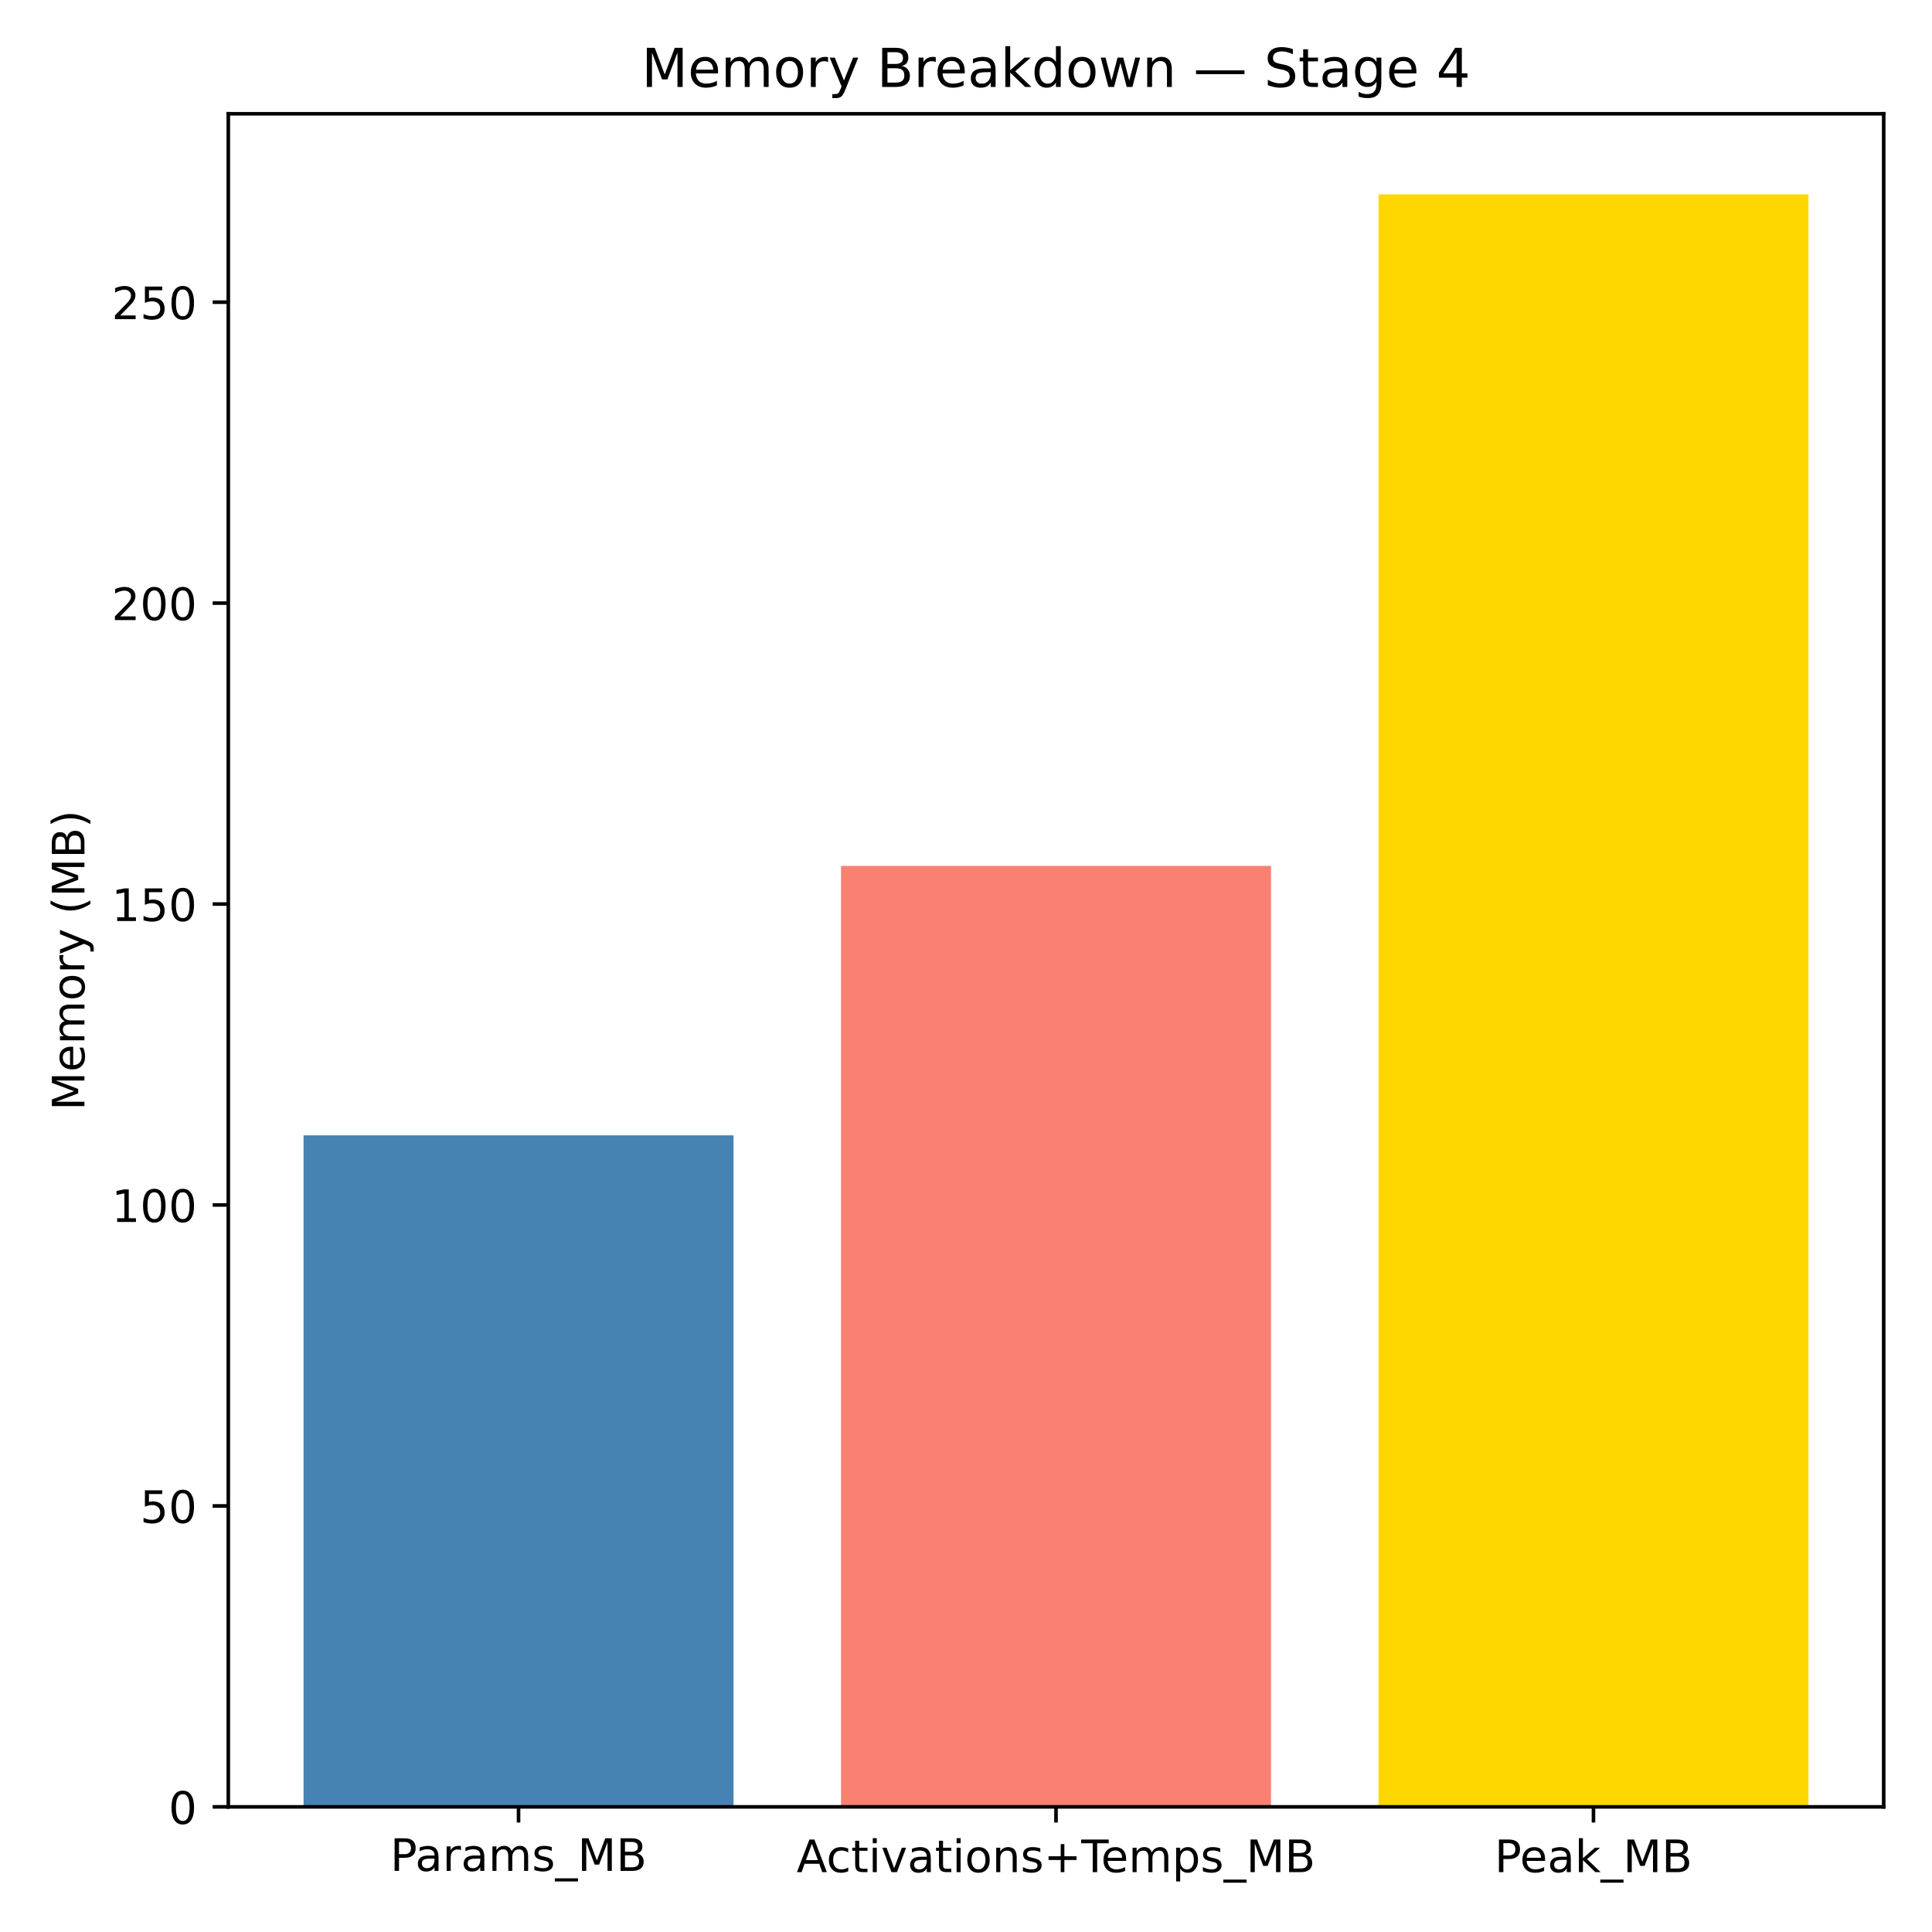
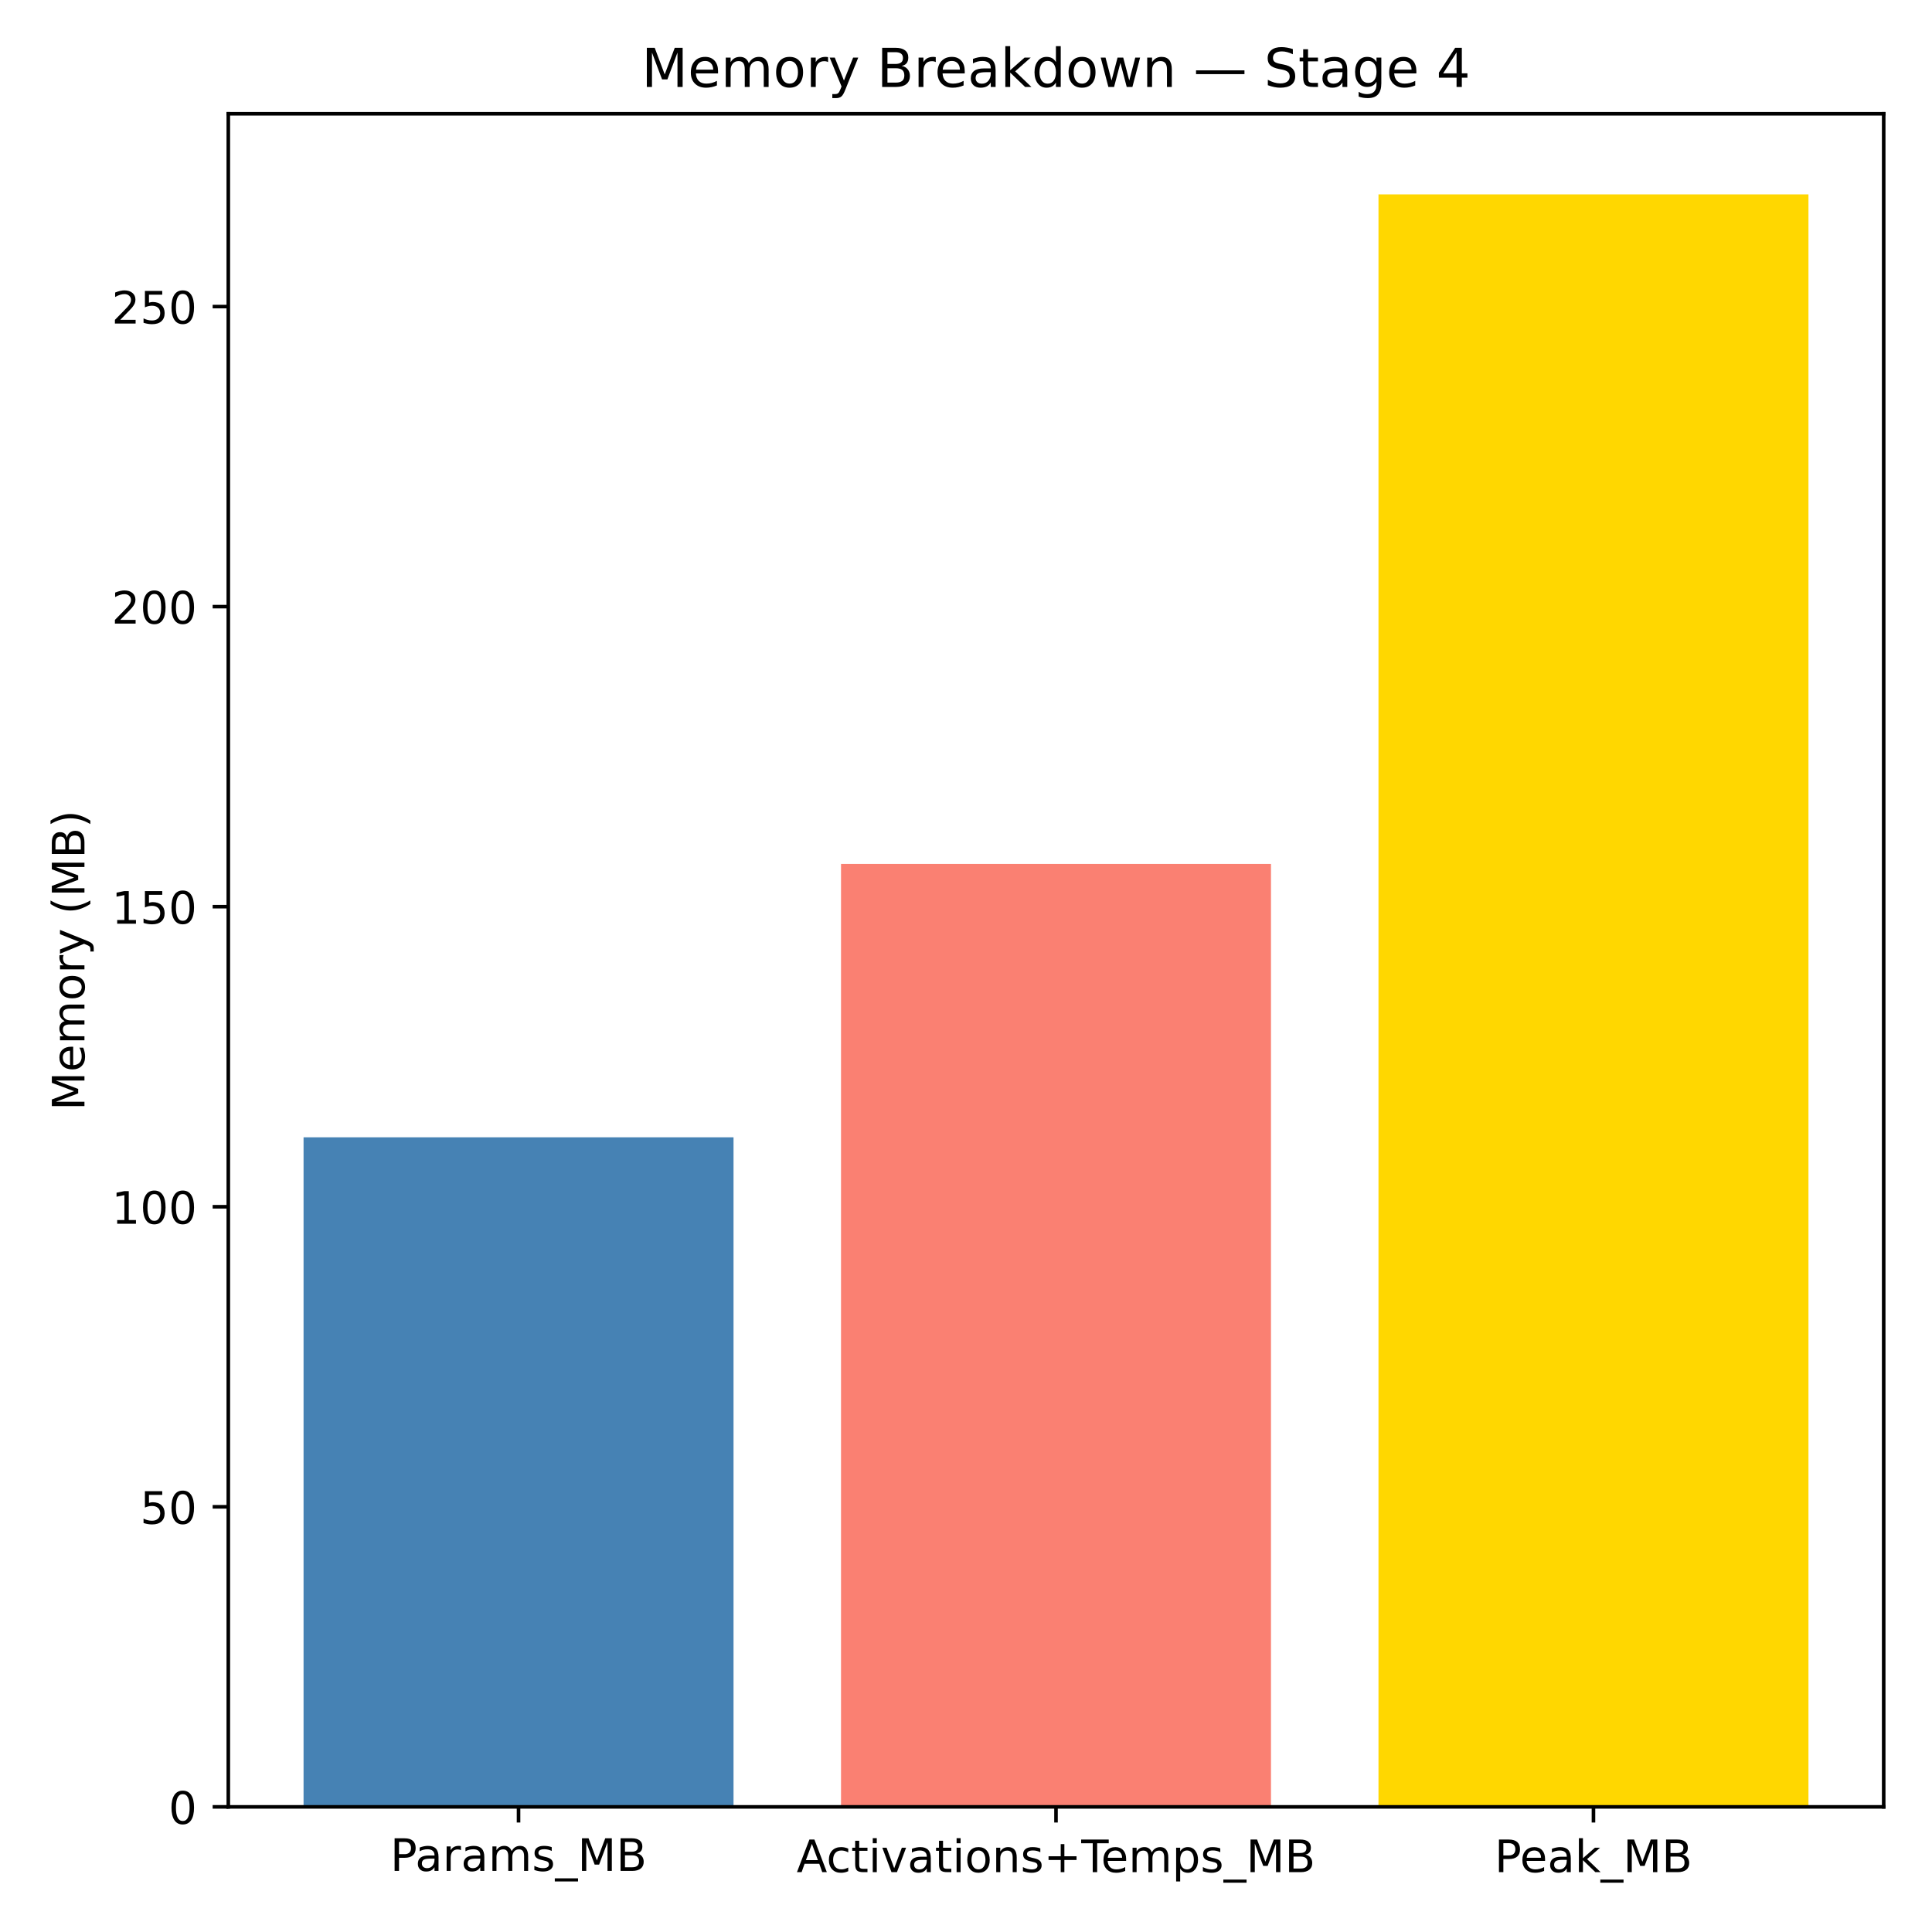
<svg xmlns="http://www.w3.org/2000/svg" xmlns:xlink="http://www.w3.org/1999/xlink" width="432pt" height="432pt" viewBox="0 0 432 432" version="1.1">
  <defs>
    <style type="text/css">*{stroke-linejoin: round; stroke-linecap: butt}</style>
  </defs>
  <g id="figure_1">
    <g id="patch_1">
      <path d="M 0 432  L 432 432  L 432 0  L 0 0  z " style="fill: #ffffff" />
    </g>
    <g id="axes_1">
      <g id="patch_2">
        <path d="M 51.05 404.019  L 421.2 404.019  L 421.2 25.44  L 51.05 25.44  z " style="fill: #ffffff" />
      </g>
      <g id="patch_3">
-         <path d="M 67.875 404.019  L 164.018 404.019  L 164.018 253.865  L 67.875 253.865  z " clip-path="url(#pe699f7c16c)" style="fill: #4682b4" />
+         <path d="M 67.875 404.019  L 164.018 404.019  L 164.018 254.304  L 67.875 254.304  z " clip-path="url(#p3f35f0828a)" style="fill: #4682b4" />
      </g>
      <g id="patch_4">
-         <path d="M 188.054 404.019  L 284.196 404.019  L 284.196 193.622  L 188.054 193.622  z " clip-path="url(#pe699f7c16c)" style="fill: #fa8072" />
+         <path d="M 188.054 404.019  L 284.196 404.019  L 284.196 193.182  L 188.054 193.182  z " clip-path="url(#p3f35f0828a)" style="fill: #fa8072" />
      </g>
      <g id="patch_5">
-         <path d="M 308.232 404.019  L 404.375 404.019  L 404.375 43.468  L 308.232 43.468  z " clip-path="url(#pe699f7c16c)" style="fill: #ffd700" />
+         <path d="M 308.232 404.019  L 404.375 404.019  L 404.375 43.468  L 308.232 43.468  z " clip-path="url(#p3f35f0828a)" style="fill: #ffd700" />
      </g>
      <g id="matplotlib.axis_1">
        <g id="xtick_1">
          <g id="line2d_1">
            <defs>
-               <path id="m56f0dc0c00" d="M 0 0  L 0 3.5  " style="stroke: #000000; stroke-width: 0.8" />
+               <path id="m54f31efae5" d="M 0 0  L 0 3.5  " style="stroke: #000000; stroke-width: 0.8" />
            </defs>
            <g>
-               <use xlink:href="#m56f0dc0c00" x="115.946" y="404.019" style="stroke: #000000; stroke-width: 0.8" />
+               <use xlink:href="#m54f31efae5" x="115.946" y="404.019" style="stroke: #000000; stroke-width: 0.8" />
            </g>
          </g>
          <g id="text_1">
            <g transform="translate(87.25346 418.3391) scale(0.1 -0.1)">
              <defs>
                <path id="DejaVuSans-50" d="M 1259 4147  L 1259 2394  L 2053 2394  Q 2494 2394 2734 2622  Q 2975 2850 2975 3272  Q 2975 3691 2734 3919  Q 2494 4147 2053 4147  L 1259 4147  z M 628 4666  L 2053 4666  Q 2838 4666 3239 4311  Q 3641 3956 3641 3272  Q 3641 2581 3239 2228  Q 2838 1875 2053 1875  L 1259 1875  L 1259 0  L 628 0  L 628 4666  z " transform="scale(0.015625)" />
                <path id="DejaVuSans-61" d="M 2194 1759  Q 1497 1759 1228 1600  Q 959 1441 959 1056  Q 959 750 1161 570  Q 1363 391 1709 391  Q 2188 391 2477 730  Q 2766 1069 2766 1631  L 2766 1759  L 2194 1759  z M 3341 1997  L 3341 0  L 2766 0  L 2766 531  Q 2569 213 2275 61  Q 1981 -91 1556 -91  Q 1019 -91 701 211  Q 384 513 384 1019  Q 384 1609 779 1909  Q 1175 2209 1959 2209  L 2766 2209  L 2766 2266  Q 2766 2663 2505 2880  Q 2244 3097 1772 3097  Q 1472 3097 1187 3025  Q 903 2953 641 2809  L 641 3341  Q 956 3463 1253 3523  Q 1550 3584 1831 3584  Q 2591 3584 2966 3190  Q 3341 2797 3341 1997  z " transform="scale(0.015625)" />
                <path id="DejaVuSans-72" d="M 2631 2963  Q 2534 3019 2420 3045  Q 2306 3072 2169 3072  Q 1681 3072 1420 2755  Q 1159 2438 1159 1844  L 1159 0  L 581 0  L 581 3500  L 1159 3500  L 1159 2956  Q 1341 3275 1631 3429  Q 1922 3584 2338 3584  Q 2397 3584 2469 3576  Q 2541 3569 2628 3553  L 2631 2963  z " transform="scale(0.015625)" />
                <path id="DejaVuSans-6d" d="M 3328 2828  Q 3544 3216 3844 3400  Q 4144 3584 4550 3584  Q 5097 3584 5394 3201  Q 5691 2819 5691 2113  L 5691 0  L 5113 0  L 5113 2094  Q 5113 2597 4934 2840  Q 4756 3084 4391 3084  Q 3944 3084 3684 2787  Q 3425 2491 3425 1978  L 3425 0  L 2847 0  L 2847 2094  Q 2847 2600 2669 2842  Q 2491 3084 2119 3084  Q 1678 3084 1418 2786  Q 1159 2488 1159 1978  L 1159 0  L 581 0  L 581 3500  L 1159 3500  L 1159 2956  Q 1356 3278 1631 3431  Q 1906 3584 2284 3584  Q 2666 3584 2933 3390  Q 3200 3197 3328 2828  z " transform="scale(0.015625)" />
                <path id="DejaVuSans-73" d="M 2834 3397  L 2834 2853  Q 2591 2978 2328 3040  Q 2066 3103 1784 3103  Q 1356 3103 1142 2972  Q 928 2841 928 2578  Q 928 2378 1081 2264  Q 1234 2150 1697 2047  L 1894 2003  Q 2506 1872 2764 1633  Q 3022 1394 3022 966  Q 3022 478 2636 193  Q 2250 -91 1575 -91  Q 1294 -91 989 -36  Q 684 19 347 128  L 347 722  Q 666 556 975 473  Q 1284 391 1588 391  Q 1994 391 2212 530  Q 2431 669 2431 922  Q 2431 1156 2273 1281  Q 2116 1406 1581 1522  L 1381 1569  Q 847 1681 609 1914  Q 372 2147 372 2553  Q 372 3047 722 3315  Q 1072 3584 1716 3584  Q 2034 3584 2315 3537  Q 2597 3491 2834 3397  z " transform="scale(0.015625)" />
                <path id="DejaVuSans-5f" d="M 3263 -1063  L 3263 -1509  L -63 -1509  L -63 -1063  L 3263 -1063  z " transform="scale(0.015625)" />
                <path id="DejaVuSans-4d" d="M 628 4666  L 1569 4666  L 2759 1491  L 3956 4666  L 4897 4666  L 4897 0  L 4281 0  L 4281 4097  L 3078 897  L 2444 897  L 1241 4097  L 1241 0  L 628 0  L 628 4666  z " transform="scale(0.015625)" />
                <path id="DejaVuSans-42" d="M 1259 2228  L 1259 519  L 2272 519  Q 2781 519 3026 730  Q 3272 941 3272 1375  Q 3272 1813 3026 2020  Q 2781 2228 2272 2228  L 1259 2228  z M 1259 4147  L 1259 2741  L 2194 2741  Q 2656 2741 2882 2914  Q 3109 3088 3109 3444  Q 3109 3797 2882 3972  Q 2656 4147 2194 4147  L 1259 4147  z M 628 4666  L 2241 4666  Q 2963 4666 3353 4366  Q 3744 4066 3744 3513  Q 3744 3084 3544 2831  Q 3344 2578 2956 2516  Q 3422 2416 3680 2098  Q 3938 1781 3938 1306  Q 3938 681 3513 340  Q 3088 0 2303 0  L 628 0  L 628 4666  z " transform="scale(0.015625)" />
              </defs>
              <use xlink:href="#DejaVuSans-50" />
              <use xlink:href="#DejaVuSans-61" transform="translate(55.80273 0)" />
              <use xlink:href="#DejaVuSans-72" transform="translate(117.082 0)" />
              <use xlink:href="#DejaVuSans-61" transform="translate(158.1953 0)" />
              <use xlink:href="#DejaVuSans-6d" transform="translate(219.4746 0)" />
              <use xlink:href="#DejaVuSans-73" transform="translate(316.8867 0)" />
              <use xlink:href="#DejaVuSans-5f" transform="translate(368.9863 0)" />
              <use xlink:href="#DejaVuSans-4d" transform="translate(418.9863 0)" />
              <use xlink:href="#DejaVuSans-42" transform="translate(505.2656 0)" />
            </g>
          </g>
        </g>
        <g id="xtick_2">
          <g id="line2d_2">
            <g>
-               <use xlink:href="#m56f0dc0c00" x="236.125" y="404.019" style="stroke: #000000; stroke-width: 0.8" />
+               <use xlink:href="#m54f31efae5" x="236.125" y="404.019" style="stroke: #000000; stroke-width: 0.8" />
            </g>
          </g>
          <g id="text_2">
            <g transform="translate(178.1242 418.6172) scale(0.1 -0.1)">
              <defs>
                <path id="DejaVuSans-41" d="M 2188 4044  L 1331 1722  L 3047 1722  L 2188 4044  z M 1831 4666  L 2547 4666  L 4325 0  L 3669 0  L 3244 1197  L 1141 1197  L 716 0  L 50 0  L 1831 4666  z " transform="scale(0.015625)" />
                <path id="DejaVuSans-63" d="M 3122 3366  L 3122 2828  Q 2878 2963 2633 3030  Q 2388 3097 2138 3097  Q 1578 3097 1268 2742  Q 959 2388 959 1747  Q 959 1106 1268 751  Q 1578 397 2138 397  Q 2388 397 2633 464  Q 2878 531 3122 666  L 3122 134  Q 2881 22 2623 -34  Q 2366 -91 2075 -91  Q 1284 -91 818 406  Q 353 903 353 1747  Q 353 2603 823 3093  Q 1294 3584 2113 3584  Q 2378 3584 2631 3529  Q 2884 3475 3122 3366  z " transform="scale(0.015625)" />
                <path id="DejaVuSans-74" d="M 1172 4494  L 1172 3500  L 2356 3500  L 2356 3053  L 1172 3053  L 1172 1153  Q 1172 725 1289 603  Q 1406 481 1766 481  L 2356 481  L 2356 0  L 1766 0  Q 1100 0 847 248  Q 594 497 594 1153  L 594 3053  L 172 3053  L 172 3500  L 594 3500  L 594 4494  L 1172 4494  z " transform="scale(0.015625)" />
                <path id="DejaVuSans-69" d="M 603 3500  L 1178 3500  L 1178 0  L 603 0  L 603 3500  z M 603 4863  L 1178 4863  L 1178 4134  L 603 4134  L 603 4863  z " transform="scale(0.015625)" />
                <path id="DejaVuSans-76" d="M 191 3500  L 800 3500  L 1894 563  L 2988 3500  L 3597 3500  L 2284 0  L 1503 0  L 191 3500  z " transform="scale(0.015625)" />
                <path id="DejaVuSans-6f" d="M 1959 3097  Q 1497 3097 1228 2736  Q 959 2375 959 1747  Q 959 1119 1226 758  Q 1494 397 1959 397  Q 2419 397 2687 759  Q 2956 1122 2956 1747  Q 2956 2369 2687 2733  Q 2419 3097 1959 3097  z M 1959 3584  Q 2709 3584 3137 3096  Q 3566 2609 3566 1747  Q 3566 888 3137 398  Q 2709 -91 1959 -91  Q 1206 -91 779 398  Q 353 888 353 1747  Q 353 2609 779 3096  Q 1206 3584 1959 3584  z " transform="scale(0.015625)" />
                <path id="DejaVuSans-6e" d="M 3513 2113  L 3513 0  L 2938 0  L 2938 2094  Q 2938 2591 2744 2837  Q 2550 3084 2163 3084  Q 1697 3084 1428 2787  Q 1159 2491 1159 1978  L 1159 0  L 581 0  L 581 3500  L 1159 3500  L 1159 2956  Q 1366 3272 1645 3428  Q 1925 3584 2291 3584  Q 2894 3584 3203 3211  Q 3513 2838 3513 2113  z " transform="scale(0.015625)" />
                <path id="DejaVuSans-2b" d="M 2944 4013  L 2944 2272  L 4684 2272  L 4684 1741  L 2944 1741  L 2944 0  L 2419 0  L 2419 1741  L 678 1741  L 678 2272  L 2419 2272  L 2419 4013  L 2944 4013  z " transform="scale(0.015625)" />
                <path id="DejaVuSans-54" d="M -19 4666  L 3928 4666  L 3928 4134  L 2272 4134  L 2272 0  L 1638 0  L 1638 4134  L -19 4134  L -19 4666  z " transform="scale(0.015625)" />
                <path id="DejaVuSans-65" d="M 3597 1894  L 3597 1613  L 953 1613  Q 991 1019 1311 708  Q 1631 397 2203 397  Q 2534 397 2845 478  Q 3156 559 3463 722  L 3463 178  Q 3153 47 2828 -22  Q 2503 -91 2169 -91  Q 1331 -91 842 396  Q 353 884 353 1716  Q 353 2575 817 3079  Q 1281 3584 2069 3584  Q 2775 3584 3186 3129  Q 3597 2675 3597 1894  z M 3022 2063  Q 3016 2534 2758 2815  Q 2500 3097 2075 3097  Q 1594 3097 1305 2825  Q 1016 2553 972 2059  L 3022 2063  z " transform="scale(0.015625)" />
                <path id="DejaVuSans-70" d="M 1159 525  L 1159 -1331  L 581 -1331  L 581 3500  L 1159 3500  L 1159 2969  Q 1341 3281 1617 3432  Q 1894 3584 2278 3584  Q 2916 3584 3314 3078  Q 3713 2572 3713 1747  Q 3713 922 3314 415  Q 2916 -91 2278 -91  Q 1894 -91 1617 61  Q 1341 213 1159 525  z M 3116 1747  Q 3116 2381 2855 2742  Q 2594 3103 2138 3103  Q 1681 3103 1420 2742  Q 1159 2381 1159 1747  Q 1159 1113 1420 752  Q 1681 391 2138 391  Q 2594 391 2855 752  Q 3116 1113 3116 1747  z " transform="scale(0.015625)" />
              </defs>
              <use xlink:href="#DejaVuSans-41" />
              <use xlink:href="#DejaVuSans-63" transform="translate(66.6582 0)" />
              <use xlink:href="#DejaVuSans-74" transform="translate(121.6387 0)" />
              <use xlink:href="#DejaVuSans-69" transform="translate(160.8477 0)" />
              <use xlink:href="#DejaVuSans-76" transform="translate(188.6309 0)" />
              <use xlink:href="#DejaVuSans-61" transform="translate(247.8105 0)" />
              <use xlink:href="#DejaVuSans-74" transform="translate(309.0898 0)" />
              <use xlink:href="#DejaVuSans-69" transform="translate(348.2988 0)" />
              <use xlink:href="#DejaVuSans-6f" transform="translate(376.082 0)" />
              <use xlink:href="#DejaVuSans-6e" transform="translate(437.2637 0)" />
              <use xlink:href="#DejaVuSans-73" transform="translate(500.6426 0)" />
              <use xlink:href="#DejaVuSans-2b" transform="translate(552.7422 0)" />
              <use xlink:href="#DejaVuSans-54" transform="translate(636.5312 0)" />
              <use xlink:href="#DejaVuSans-65" transform="translate(680.6152 0)" />
              <use xlink:href="#DejaVuSans-6d" transform="translate(742.1387 0)" />
              <use xlink:href="#DejaVuSans-70" transform="translate(839.5508 0)" />
              <use xlink:href="#DejaVuSans-73" transform="translate(903.0273 0)" />
              <use xlink:href="#DejaVuSans-5f" transform="translate(955.127 0)" />
              <use xlink:href="#DejaVuSans-4d" transform="translate(1005.127 0)" />
              <use xlink:href="#DejaVuSans-42" transform="translate(1091.406 0)" />
            </g>
          </g>
        </g>
        <g id="xtick_3">
          <g id="line2d_3">
            <g>
-               <use xlink:href="#m56f0dc0c00" x="356.304" y="404.019" style="stroke: #000000; stroke-width: 0.8" />
+               <use xlink:href="#m54f31efae5" x="356.304" y="404.019" style="stroke: #000000; stroke-width: 0.8" />
            </g>
          </g>
          <g id="text_3">
            <g transform="translate(334.1895 418.6172) scale(0.1 -0.1)">
              <defs>
                <path id="DejaVuSans-6b" d="M 581 4863  L 1159 4863  L 1159 1991  L 2875 3500  L 3609 3500  L 1753 1863  L 3688 0  L 2938 0  L 1159 1709  L 1159 0  L 581 0  L 581 4863  z " transform="scale(0.015625)" />
              </defs>
              <use xlink:href="#DejaVuSans-50" />
              <use xlink:href="#DejaVuSans-65" transform="translate(56.67773 0)" />
              <use xlink:href="#DejaVuSans-61" transform="translate(118.2012 0)" />
              <use xlink:href="#DejaVuSans-6b" transform="translate(179.4805 0)" />
              <use xlink:href="#DejaVuSans-5f" transform="translate(237.3906 0)" />
              <use xlink:href="#DejaVuSans-4d" transform="translate(287.3906 0)" />
              <use xlink:href="#DejaVuSans-42" transform="translate(373.6699 0)" />
            </g>
          </g>
        </g>
      </g>
      <g id="matplotlib.axis_2">
        <g id="ytick_1">
          <g id="line2d_4">
            <defs>
-               <path id="m05ea0f84a2" d="M 0 0  L -3.5 0  " style="stroke: #000000; stroke-width: 0.8" />
+               <path id="ma9f216719f" d="M 0 0  L -3.5 0  " style="stroke: #000000; stroke-width: 0.8" />
            </defs>
            <g>
-               <use xlink:href="#m05ea0f84a2" x="51.05" y="404.019" style="stroke: #000000; stroke-width: 0.8" />
+               <use xlink:href="#ma9f216719f" x="51.05" y="404.019" style="stroke: #000000; stroke-width: 0.8" />
            </g>
          </g>
          <g id="text_4">
            <g transform="translate(37.6875 407.818) scale(0.1 -0.1)">
              <defs>
                <path id="DejaVuSans-30" d="M 2034 4250  Q 1547 4250 1301 3770  Q 1056 3291 1056 2328  Q 1056 1369 1301 889  Q 1547 409 2034 409  Q 2525 409 2770 889  Q 3016 1369 3016 2328  Q 3016 3291 2770 3770  Q 2525 4250 2034 4250  z M 2034 4750  Q 2819 4750 3233 4129  Q 3647 3509 3647 2328  Q 3647 1150 3233 529  Q 2819 -91 2034 -91  Q 1250 -91 836 529  Q 422 1150 422 2328  Q 422 3509 836 4129  Q 1250 4750 2034 4750  z " transform="scale(0.015625)" />
              </defs>
              <use xlink:href="#DejaVuSans-30" />
            </g>
          </g>
        </g>
        <g id="ytick_2">
          <g id="line2d_5">
            <g>
-               <use xlink:href="#m05ea0f84a2" x="51.05" y="336.728" style="stroke: #000000; stroke-width: 0.8" />
+               <use xlink:href="#ma9f216719f" x="51.05" y="336.925" style="stroke: #000000; stroke-width: 0.8" />
            </g>
          </g>
          <g id="text_5">
-             <g transform="translate(31.325 340.5272) scale(0.1 -0.1)">
+             <g transform="translate(31.325 340.7242) scale(0.1 -0.1)">
              <defs>
                <path id="DejaVuSans-35" d="M 691 4666  L 3169 4666  L 3169 4134  L 1269 4134  L 1269 2991  Q 1406 3038 1543 3061  Q 1681 3084 1819 3084  Q 2600 3084 3056 2656  Q 3513 2228 3513 1497  Q 3513 744 3044 326  Q 2575 -91 1722 -91  Q 1428 -91 1123 -41  Q 819 9 494 109  L 494 744  Q 775 591 1075 516  Q 1375 441 1709 441  Q 2250 441 2565 725  Q 2881 1009 2881 1497  Q 2881 1984 2565 2268  Q 2250 2553 1709 2553  Q 1456 2553 1204 2497  Q 953 2441 691 2322  L 691 4666  z " transform="scale(0.015625)" />
              </defs>
              <use xlink:href="#DejaVuSans-35" />
              <use xlink:href="#DejaVuSans-30" transform="translate(63.62305 0)" />
            </g>
          </g>
        </g>
        <g id="ytick_3">
          <g id="line2d_6">
            <g>
-               <use xlink:href="#m05ea0f84a2" x="51.05" y="269.437" style="stroke: #000000; stroke-width: 0.8" />
+               <use xlink:href="#ma9f216719f" x="51.05" y="269.831" style="stroke: #000000; stroke-width: 0.8" />
            </g>
          </g>
          <g id="text_6">
-             <g transform="translate(24.9625 273.2365) scale(0.1 -0.1)">
+             <g transform="translate(24.9625 273.6304) scale(0.1 -0.1)">
              <defs>
                <path id="DejaVuSans-31" d="M 794 531  L 1825 531  L 1825 4091  L 703 3866  L 703 4441  L 1819 4666  L 2450 4666  L 2450 531  L 3481 531  L 3481 0  L 794 0  L 794 531  z " transform="scale(0.015625)" />
              </defs>
              <use xlink:href="#DejaVuSans-31" />
              <use xlink:href="#DejaVuSans-30" transform="translate(63.62305 0)" />
              <use xlink:href="#DejaVuSans-30" transform="translate(127.2461 0)" />
            </g>
          </g>
        </g>
        <g id="ytick_4">
          <g id="line2d_7">
            <g>
-               <use xlink:href="#m05ea0f84a2" x="51.05" y="202.147" style="stroke: #000000; stroke-width: 0.8" />
+               <use xlink:href="#ma9f216719f" x="51.05" y="202.737" style="stroke: #000000; stroke-width: 0.8" />
            </g>
          </g>
          <g id="text_7">
-             <g transform="translate(24.9625 205.9458) scale(0.1 -0.1)">
+             <g transform="translate(24.9625 206.5366) scale(0.1 -0.1)">
              <use xlink:href="#DejaVuSans-31" />
              <use xlink:href="#DejaVuSans-35" transform="translate(63.62305 0)" />
              <use xlink:href="#DejaVuSans-30" transform="translate(127.2461 0)" />
            </g>
          </g>
        </g>
        <g id="ytick_5">
          <g id="line2d_8">
            <g>
-               <use xlink:href="#m05ea0f84a2" x="51.05" y="134.856" style="stroke: #000000; stroke-width: 0.8" />
+               <use xlink:href="#ma9f216719f" x="51.05" y="135.644" style="stroke: #000000; stroke-width: 0.8" />
            </g>
          </g>
          <g id="text_8">
-             <g transform="translate(24.9625 138.655) scale(0.1 -0.1)">
+             <g transform="translate(24.9625 139.4429) scale(0.1 -0.1)">
              <defs>
                <path id="DejaVuSans-32" d="M 1228 531  L 3431 531  L 3431 0  L 469 0  L 469 531  Q 828 903 1448 1529  Q 2069 2156 2228 2338  Q 2531 2678 2651 2914  Q 2772 3150 2772 3378  Q 2772 3750 2511 3984  Q 2250 4219 1831 4219  Q 1534 4219 1204 4116  Q 875 4013 500 3803  L 500 4441  Q 881 4594 1212 4672  Q 1544 4750 1819 4750  Q 2544 4750 2975 4387  Q 3406 4025 3406 3419  Q 3406 3131 3298 2873  Q 3191 2616 2906 2266  Q 2828 2175 2409 1742  Q 1991 1309 1228 531  z " transform="scale(0.015625)" />
              </defs>
              <use xlink:href="#DejaVuSans-32" />
              <use xlink:href="#DejaVuSans-30" transform="translate(63.62305 0)" />
              <use xlink:href="#DejaVuSans-30" transform="translate(127.2461 0)" />
            </g>
          </g>
        </g>
        <g id="ytick_6">
          <g id="line2d_9">
            <g>
-               <use xlink:href="#m05ea0f84a2" x="51.05" y="67.565" style="stroke: #000000; stroke-width: 0.8" />
+               <use xlink:href="#ma9f216719f" x="51.05" y="68.55" style="stroke: #000000; stroke-width: 0.8" />
            </g>
          </g>
          <g id="text_9">
-             <g transform="translate(24.9625 71.36431) scale(0.1 -0.1)">
+             <g transform="translate(24.9625 72.34907) scale(0.1 -0.1)">
              <use xlink:href="#DejaVuSans-32" />
              <use xlink:href="#DejaVuSans-35" transform="translate(63.62305 0)" />
              <use xlink:href="#DejaVuSans-30" transform="translate(127.2461 0)" />
            </g>
          </g>
        </g>
        <g id="text_10">
          <g transform="translate(18.88281 248.2997) rotate(-90) scale(0.1 -0.1)">
            <defs>
              <path id="DejaVuSans-79" d="M 2059 -325  Q 1816 -950 1584 -1140  Q 1353 -1331 966 -1331  L 506 -1331  L 506 -850  L 844 -850  Q 1081 -850 1212 -737  Q 1344 -625 1503 -206  L 1606 56  L 191 3500  L 800 3500  L 1894 763  L 2988 3500  L 3597 3500  L 2059 -325  z " transform="scale(0.015625)" />
              <path id="DejaVuSans-20" transform="scale(0.015625)" />
              <path id="DejaVuSans-28" d="M 1984 4856  Q 1566 4138 1362 3434  Q 1159 2731 1159 2009  Q 1159 1288 1364 580  Q 1569 -128 1984 -844  L 1484 -844  Q 1016 -109 783 600  Q 550 1309 550 2009  Q 550 2706 781 3412  Q 1013 4119 1484 4856  L 1984 4856  z " transform="scale(0.015625)" />
              <path id="DejaVuSans-29" d="M 513 4856  L 1013 4856  Q 1481 4119 1714 3412  Q 1947 2706 1947 2009  Q 1947 1309 1714 600  Q 1481 -109 1013 -844  L 513 -844  Q 928 -128 1133 580  Q 1338 1288 1338 2009  Q 1338 2731 1133 3434  Q 928 4138 513 4856  z " transform="scale(0.015625)" />
            </defs>
            <use xlink:href="#DejaVuSans-4d" />
            <use xlink:href="#DejaVuSans-65" transform="translate(86.2793 0)" />
            <use xlink:href="#DejaVuSans-6d" transform="translate(147.8027 0)" />
            <use xlink:href="#DejaVuSans-6f" transform="translate(245.2148 0)" />
            <use xlink:href="#DejaVuSans-72" transform="translate(306.3965 0)" />
            <use xlink:href="#DejaVuSans-79" transform="translate(347.5098 0)" />
            <use xlink:href="#DejaVuSans-20" transform="translate(406.6895 0)" />
            <use xlink:href="#DejaVuSans-28" transform="translate(438.4766 0)" />
            <use xlink:href="#DejaVuSans-4d" transform="translate(477.4902 0)" />
            <use xlink:href="#DejaVuSans-42" transform="translate(563.7695 0)" />
            <use xlink:href="#DejaVuSans-29" transform="translate(632.373 0)" />
          </g>
        </g>
      </g>
      <g id="patch_6">
        <path d="M 51.05 404.019  L 51.05 25.44  " style="fill: none; stroke: #000000; stroke-width: 0.8; stroke-linejoin: miter; stroke-linecap: square" />
      </g>
      <g id="patch_7">
        <path d="M 421.2 404.019  L 421.2 25.44  " style="fill: none; stroke: #000000; stroke-width: 0.8; stroke-linejoin: miter; stroke-linecap: square" />
      </g>
      <g id="patch_8">
        <path d="M 51.05 404.019  L 421.2 404.019  " style="fill: none; stroke: #000000; stroke-width: 0.8; stroke-linejoin: miter; stroke-linecap: square" />
      </g>
      <g id="patch_9">
        <path d="M 51.05 25.44  L 421.2 25.44  " style="fill: none; stroke: #000000; stroke-width: 0.8; stroke-linejoin: miter; stroke-linecap: square" />
      </g>
      <g id="text_11">
        <g transform="translate(143.4578 19.44) scale(0.12 -0.12)">
          <defs>
            <path id="DejaVuSans-64" d="M 2906 2969  L 2906 4863  L 3481 4863  L 3481 0  L 2906 0  L 2906 525  Q 2725 213 2448 61  Q 2172 -91 1784 -91  Q 1150 -91 751 415  Q 353 922 353 1747  Q 353 2572 751 3078  Q 1150 3584 1784 3584  Q 2172 3584 2448 3432  Q 2725 3281 2906 2969  z M 947 1747  Q 947 1113 1208 752  Q 1469 391 1925 391  Q 2381 391 2643 752  Q 2906 1113 2906 1747  Q 2906 2381 2643 2742  Q 2381 3103 1925 3103  Q 1469 3103 1208 2742  Q 947 2381 947 1747  z " transform="scale(0.015625)" />
            <path id="DejaVuSans-77" d="M 269 3500  L 844 3500  L 1563 769  L 2278 3500  L 2956 3500  L 3675 769  L 4391 3500  L 4966 3500  L 4050 0  L 3372 0  L 2619 2869  L 1863 0  L 1184 0  L 269 3500  z " transform="scale(0.015625)" />
            <path id="DejaVuSans-2014" d="M 313 1978  L 6088 1978  L 6088 1528  L 313 1528  L 313 1978  z " transform="scale(0.015625)" />
            <path id="DejaVuSans-53" d="M 3425 4513  L 3425 3897  Q 3066 4069 2747 4153  Q 2428 4238 2131 4238  Q 1616 4238 1336 4038  Q 1056 3838 1056 3469  Q 1056 3159 1242 3001  Q 1428 2844 1947 2747  L 2328 2669  Q 3034 2534 3370 2195  Q 3706 1856 3706 1288  Q 3706 609 3251 259  Q 2797 -91 1919 -91  Q 1588 -91 1214 -16  Q 841 59 441 206  L 441 856  Q 825 641 1194 531  Q 1563 422 1919 422  Q 2459 422 2753 634  Q 3047 847 3047 1241  Q 3047 1584 2836 1778  Q 2625 1972 2144 2069  L 1759 2144  Q 1053 2284 737 2584  Q 422 2884 422 3419  Q 422 4038 858 4394  Q 1294 4750 2059 4750  Q 2388 4750 2728 4690  Q 3069 4631 3425 4513  z " transform="scale(0.015625)" />
            <path id="DejaVuSans-67" d="M 2906 1791  Q 2906 2416 2648 2759  Q 2391 3103 1925 3103  Q 1463 3103 1205 2759  Q 947 2416 947 1791  Q 947 1169 1205 825  Q 1463 481 1925 481  Q 2391 481 2648 825  Q 2906 1169 2906 1791  z M 3481 434  Q 3481 -459 3084 -895  Q 2688 -1331 1869 -1331  Q 1566 -1331 1297 -1286  Q 1028 -1241 775 -1147  L 775 -588  Q 1028 -725 1275 -790  Q 1522 -856 1778 -856  Q 2344 -856 2625 -561  Q 2906 -266 2906 331  L 2906 616  Q 2728 306 2450 153  Q 2172 0 1784 0  Q 1141 0 747 490  Q 353 981 353 1791  Q 353 2603 747 3093  Q 1141 3584 1784 3584  Q 2172 3584 2450 3431  Q 2728 3278 2906 2969  L 2906 3500  L 3481 3500  L 3481 434  z " transform="scale(0.015625)" />
            <path id="DejaVuSans-34" d="M 2419 4116  L 825 1625  L 2419 1625  L 2419 4116  z M 2253 4666  L 3047 4666  L 3047 1625  L 3713 1625  L 3713 1100  L 3047 1100  L 3047 0  L 2419 0  L 2419 1100  L 313 1100  L 313 1709  L 2253 4666  z " transform="scale(0.015625)" />
          </defs>
          <use xlink:href="#DejaVuSans-4d" />
          <use xlink:href="#DejaVuSans-65" transform="translate(86.2793 0)" />
          <use xlink:href="#DejaVuSans-6d" transform="translate(147.8027 0)" />
          <use xlink:href="#DejaVuSans-6f" transform="translate(245.2148 0)" />
          <use xlink:href="#DejaVuSans-72" transform="translate(306.3965 0)" />
          <use xlink:href="#DejaVuSans-79" transform="translate(347.5098 0)" />
          <use xlink:href="#DejaVuSans-20" transform="translate(406.6895 0)" />
          <use xlink:href="#DejaVuSans-42" transform="translate(438.4766 0)" />
          <use xlink:href="#DejaVuSans-72" transform="translate(507.0801 0)" />
          <use xlink:href="#DejaVuSans-65" transform="translate(545.9434 0)" />
          <use xlink:href="#DejaVuSans-61" transform="translate(607.4668 0)" />
          <use xlink:href="#DejaVuSans-6b" transform="translate(668.7461 0)" />
          <use xlink:href="#DejaVuSans-64" transform="translate(726.6562 0)" />
          <use xlink:href="#DejaVuSans-6f" transform="translate(790.1328 0)" />
          <use xlink:href="#DejaVuSans-77" transform="translate(851.3145 0)" />
          <use xlink:href="#DejaVuSans-6e" transform="translate(933.1016 0)" />
          <use xlink:href="#DejaVuSans-20" transform="translate(996.4805 0)" />
          <use xlink:href="#DejaVuSans-2014" transform="translate(1028.268 0)" />
          <use xlink:href="#DejaVuSans-20" transform="translate(1128.268 0)" />
          <use xlink:href="#DejaVuSans-53" transform="translate(1160.055 0)" />
          <use xlink:href="#DejaVuSans-74" transform="translate(1223.531 0)" />
          <use xlink:href="#DejaVuSans-61" transform="translate(1262.74 0)" />
          <use xlink:href="#DejaVuSans-67" transform="translate(1324.02 0)" />
          <use xlink:href="#DejaVuSans-65" transform="translate(1387.496 0)" />
          <use xlink:href="#DejaVuSans-20" transform="translate(1449.02 0)" />
          <use xlink:href="#DejaVuSans-34" transform="translate(1480.807 0)" />
        </g>
      </g>
    </g>
  </g>
  <defs>
-     <clipPath id="pe699f7c16c">
+     <clipPath id="p3f35f0828a">
      <rect x="51.05" y="25.44" width="370.15" height="378.579" />
    </clipPath>
  </defs>
</svg>
